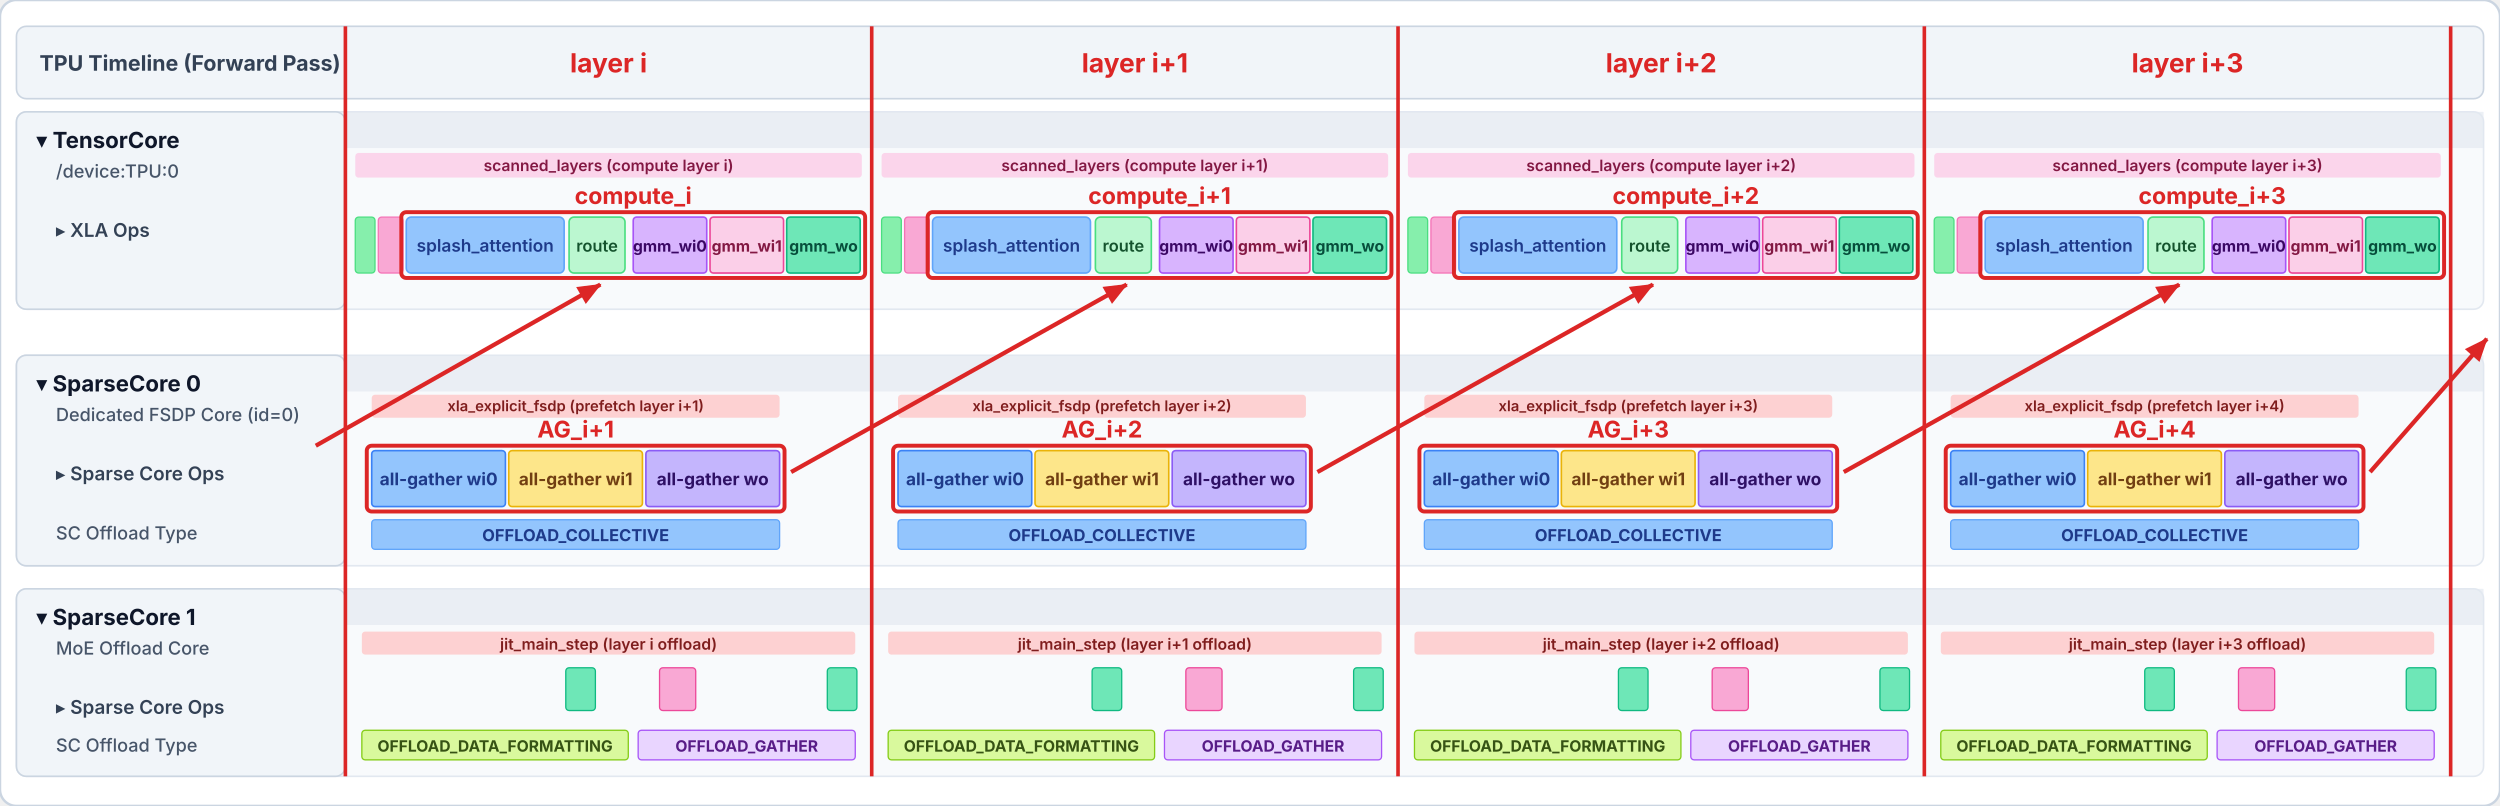
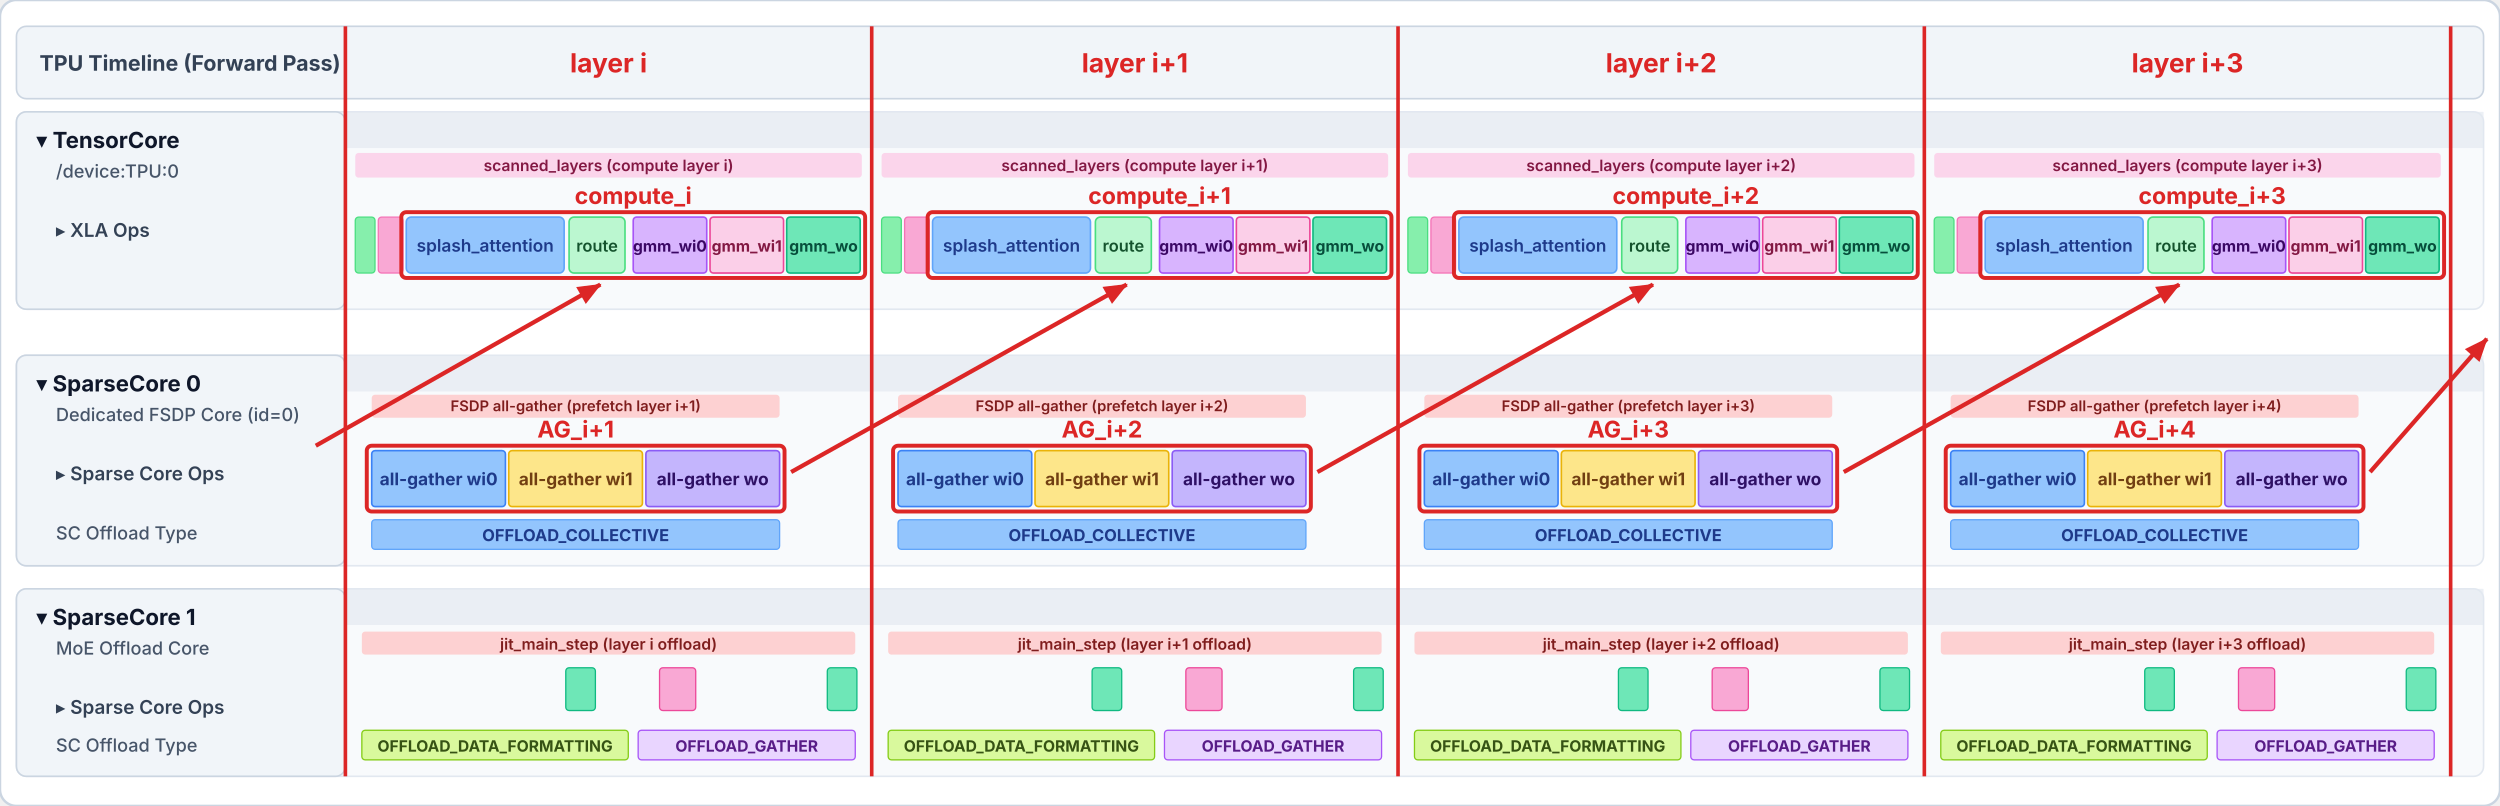
<svg xmlns="http://www.w3.org/2000/svg" viewBox="0 0 1520 490" width="100%" height="100%" font-family="Inter, -apple-system, BlinkMacSystemFont, 'Segoe UI', Roboto, Helvetica, Arial, sans-serif">
  <defs>
    <marker id="red-arrow" viewBox="0 0 10 10" refX="8.5" refY="5" markerWidth="6.5" markerHeight="6.5" orient="auto-start-reverse">
      <path d="M 0.5 1.5 L 9 5 L 0.5 8.5 z" fill="#dc2626" />
    </marker>
  </defs>
  <rect x="0" y="0" width="1520" height="490" rx="10" fill="#ffffff" stroke="#cbd5e1" stroke-width="1.5" />
  <rect x="10" y="16" width="1500" height="44" rx="6" fill="#f1f5f9" stroke="#cbd5e1" stroke-width="1" />
  <text x="24" y="43" font-size="13" font-weight="700" fill="#334155">TPU Timeline (Forward Pass)</text>
  <rect x="10" y="68" width="1500" height="120" rx="6" fill="#f8fafc" stroke="#e2e8f0" stroke-width="1" />
  <rect x="10" y="68" width="200" height="120" rx="6" fill="#f1f5f9" stroke="#cbd5e1" stroke-width="1" />
  <rect x="210" y="68" width="1300" height="22" fill="#e2e8f0" opacity="0.65" />
  <text x="22" y="90" font-size="13.5" font-weight="700" fill="#0f172a">▾ TensorCore</text>
  <text x="34" y="108" font-size="11" font-weight="500" fill="#475569">/device:TPU:0</text>
  <text x="34" y="144" font-size="11.5" font-weight="600" fill="#334155">▸ XLA Ops</text>
  <rect x="10" y="216" width="1500" height="128" rx="6" fill="#f8fafc" stroke="#e2e8f0" stroke-width="1" />
  <rect x="10" y="216" width="200" height="128" rx="6" fill="#f1f5f9" stroke="#cbd5e1" stroke-width="1" />
  <rect x="210" y="216" width="1300" height="22" fill="#e2e8f0" opacity="0.65" />
  <text x="22" y="238" font-size="13.5" font-weight="700" fill="#0f172a">▾ SparseCore 0</text>
  <text x="34" y="256" font-size="11" font-weight="500" fill="#475569">Dedicated FSDP Core (id=0)</text>
  <text x="34" y="292" font-size="11.5" font-weight="600" fill="#334155">▸ Sparse Core Ops</text>
  <rect x="10" y="358" width="1500" height="114" rx="6" fill="#f8fafc" stroke="#e2e8f0" stroke-width="1" />
  <rect x="10" y="358" width="200" height="114" rx="6" fill="#f1f5f9" stroke="#cbd5e1" stroke-width="1" />
  <rect x="210" y="358" width="1300" height="22" fill="#e2e8f0" opacity="0.65" />
  <text x="22" y="380" font-size="13.5" font-weight="700" fill="#0f172a">▾ SparseCore 1</text>
  <text x="34" y="398" font-size="11" font-weight="500" fill="#475569">MoE Offload Core</text>
  <text x="34" y="434" font-size="11.5" font-weight="600" fill="#334155">▸ Sparse Core Ops</text>
  <text x="34" y="328" font-size="11" font-weight="500" fill="#475569">SC Offload Type</text>
  <text x="34" y="457" font-size="11" font-weight="500" fill="#475569">SC Offload Type</text>
  <text x="370.0" y="44" font-size="16" font-weight="700" fill="#dc2626" text-anchor="middle">layer i</text>
  <rect x="216" y="93" width="308" height="15" rx="2" fill="#fbcfe8" opacity="0.85" />
  <text x="370.0" y="104" font-size="9.5" font-weight="600" fill="#831843" text-anchor="middle">scanned_layers (compute layer i)</text>
  <rect x="216" y="132" width="12" height="34" rx="2" fill="#86efac" stroke="#4ade80" stroke-width="0.8" />
  <rect x="230" y="132" width="15" height="34" rx="2" fill="#f9a8d4" stroke="#f472b6" stroke-width="0.8" />
  <rect x="247" y="132" width="96" height="34" rx="3" fill="#93c5fd" stroke="#60a5fa" stroke-width="1" />
  <text x="295.0" y="153" font-size="10.5" font-weight="600" fill="#1e3a8a" text-anchor="middle">splash_attention</text>
  <rect x="346" y="132" width="34" height="34" rx="3" fill="#bbf7d0" stroke="#4ade80" stroke-width="1" />
  <text x="363.0" y="153" font-size="10" font-weight="600" fill="#14532d" text-anchor="middle">route</text>
  <rect x="385.0" y="132" width="44.7" height="34" rx="2" fill="#d8b4fe" stroke="#a855f7" stroke-width="1" />
  <text x="407.3" y="153" font-size="9.5" font-weight="700" fill="#3b0764" text-anchor="middle">gmm_wi0</text>
  <rect x="431.7" y="132" width="44.7" height="34" rx="2" fill="#fbcfe8" stroke="#ec4899" stroke-width="1" />
  <text x="454.0" y="153" font-size="9.5" font-weight="700" fill="#831843" text-anchor="middle">gmm_wi1</text>
  <rect x="478.3" y="132" width="44.7" height="34" rx="2" fill="#6ee7b7" stroke="#10b981" stroke-width="1" />
  <text x="500.7" y="153" font-size="9.5" font-weight="700" fill="#064e3b" text-anchor="middle">gmm_wo</text>
  <rect x="244" y="129" width="282" height="40" rx="3" fill="none" stroke="#dc2626" stroke-width="2.4" />
  <text x="385.0" y="124" font-size="14" font-weight="700" fill="#dc2626" text-anchor="middle">compute_i</text>
  <rect x="226" y="240" width="248" height="14" rx="2" fill="#fecaca" opacity="0.85" />
-   <text x="350.0" y="250" font-size="9" font-weight="600" fill="#7f1d1d" text-anchor="middle">xla_explicit_fsdp (prefetch layer i+1)</text>
+   <text x="350.0" y="250" font-size="9" font-weight="600" fill="#7f1d1d" text-anchor="middle">FSDP all-gather (prefetch layer i+1)</text>
  <rect x="226.0" y="274" width="81.3" height="34" rx="2" fill="#93c5fd" stroke="#3b82f6" stroke-width="1" />
  <text x="266.7" y="295" font-size="10.5" font-weight="700" fill="#1e3a8a" text-anchor="middle">all-gather wi0</text>
  <rect x="309.3" y="274" width="81.3" height="34" rx="2" fill="#fde68a" stroke="#eab308" stroke-width="1" />
  <text x="350.0" y="295" font-size="10.5" font-weight="700" fill="#713f12" text-anchor="middle">all-gather wi1</text>
  <rect x="392.7" y="274" width="81.3" height="34" rx="2" fill="#c4b5fd" stroke="#8b5cf6" stroke-width="1" />
  <text x="433.3" y="295" font-size="10.5" font-weight="700" fill="#2e1065" text-anchor="middle">all-gather wo</text>
  <rect x="223" y="271" width="254" height="40" rx="3" fill="none" stroke="#dc2626" stroke-width="2.4" />
  <text x="350.0" y="266" font-size="14" font-weight="700" fill="#dc2626" text-anchor="middle">AG_i+1</text>
  <rect x="226" y="316" width="248" height="18" rx="2" fill="#93c5fd" stroke="#60a5fa" stroke-width="0.8" />
  <text x="350.0" y="329" font-size="10" font-weight="700" fill="#1e3a8a" text-anchor="middle">OFFLOAD_COLLECTIVE</text>
  <rect x="220" y="384" width="300" height="14" rx="2" fill="#fecaca" opacity="0.85" />
  <text x="370.0" y="395" font-size="9.5" font-weight="600" fill="#7f1d1d" text-anchor="middle">jit_main_step (layer i offload)</text>
  <rect x="344" y="406" width="18" height="26" rx="2" fill="#6ee7b7" stroke="#10b981" stroke-width="0.8" />
  <rect x="401" y="406" width="22" height="26" rx="2" fill="#f9a8d4" stroke="#ec4899" stroke-width="0.8" />
  <rect x="503" y="406" width="18" height="26" rx="2" fill="#6ee7b7" stroke="#10b981" stroke-width="0.8" />
  <rect x="220" y="444" width="162" height="18" rx="2" fill="#d9f99d" stroke="#84cc16" stroke-width="0.8" />
  <text x="301.0" y="457" font-size="9.5" font-weight="700" fill="#365314" text-anchor="middle">OFFLOAD_DATA_FORMATTING</text>
  <rect x="388" y="444" width="132" height="18" rx="2" fill="#e9d5ff" stroke="#a855f7" stroke-width="0.8" />
  <text x="454.0" y="457" font-size="9.5" font-weight="700" fill="#581c87" text-anchor="middle">OFFLOAD_GATHER</text>
  <text x="690.0" y="44" font-size="16" font-weight="700" fill="#dc2626" text-anchor="middle">layer i+1</text>
  <rect x="536" y="93" width="308" height="15" rx="2" fill="#fbcfe8" opacity="0.85" />
  <text x="690.0" y="104" font-size="9.5" font-weight="600" fill="#831843" text-anchor="middle">scanned_layers (compute layer i+1)</text>
  <rect x="536" y="132" width="12" height="34" rx="2" fill="#86efac" stroke="#4ade80" stroke-width="0.8" />
  <rect x="550" y="132" width="15" height="34" rx="2" fill="#f9a8d4" stroke="#f472b6" stroke-width="0.8" />
  <rect x="567" y="132" width="96" height="34" rx="3" fill="#93c5fd" stroke="#60a5fa" stroke-width="1" />
  <text x="615.0" y="153" font-size="10.5" font-weight="600" fill="#1e3a8a" text-anchor="middle">splash_attention</text>
  <rect x="666" y="132" width="34" height="34" rx="3" fill="#bbf7d0" stroke="#4ade80" stroke-width="1" />
  <text x="683.0" y="153" font-size="10" font-weight="600" fill="#14532d" text-anchor="middle">route</text>
  <rect x="705.0" y="132" width="44.7" height="34" rx="2" fill="#d8b4fe" stroke="#a855f7" stroke-width="1" />
  <text x="727.3" y="153" font-size="9.5" font-weight="700" fill="#3b0764" text-anchor="middle">gmm_wi0</text>
  <rect x="751.7" y="132" width="44.7" height="34" rx="2" fill="#fbcfe8" stroke="#ec4899" stroke-width="1" />
  <text x="774.0" y="153" font-size="9.5" font-weight="700" fill="#831843" text-anchor="middle">gmm_wi1</text>
  <rect x="798.3" y="132" width="44.7" height="34" rx="2" fill="#6ee7b7" stroke="#10b981" stroke-width="1" />
  <text x="820.7" y="153" font-size="9.5" font-weight="700" fill="#064e3b" text-anchor="middle">gmm_wo</text>
  <rect x="564" y="129" width="282" height="40" rx="3" fill="none" stroke="#dc2626" stroke-width="2.4" />
  <text x="705.0" y="124" font-size="14" font-weight="700" fill="#dc2626" text-anchor="middle">compute_i+1</text>
  <rect x="546" y="240" width="248" height="14" rx="2" fill="#fecaca" opacity="0.85" />
-   <text x="670.0" y="250" font-size="9" font-weight="600" fill="#7f1d1d" text-anchor="middle">xla_explicit_fsdp (prefetch layer i+2)</text>
+   <text x="670.0" y="250" font-size="9" font-weight="600" fill="#7f1d1d" text-anchor="middle">FSDP all-gather (prefetch layer i+2)</text>
  <rect x="546.0" y="274" width="81.3" height="34" rx="2" fill="#93c5fd" stroke="#3b82f6" stroke-width="1" />
  <text x="586.7" y="295" font-size="10.5" font-weight="700" fill="#1e3a8a" text-anchor="middle">all-gather wi0</text>
  <rect x="629.3" y="274" width="81.3" height="34" rx="2" fill="#fde68a" stroke="#eab308" stroke-width="1" />
  <text x="670.0" y="295" font-size="10.5" font-weight="700" fill="#713f12" text-anchor="middle">all-gather wi1</text>
  <rect x="712.7" y="274" width="81.3" height="34" rx="2" fill="#c4b5fd" stroke="#8b5cf6" stroke-width="1" />
  <text x="753.3" y="295" font-size="10.5" font-weight="700" fill="#2e1065" text-anchor="middle">all-gather wo</text>
  <rect x="543" y="271" width="254" height="40" rx="3" fill="none" stroke="#dc2626" stroke-width="2.4" />
  <text x="670.0" y="266" font-size="14" font-weight="700" fill="#dc2626" text-anchor="middle">AG_i+2</text>
  <rect x="546" y="316" width="248" height="18" rx="2" fill="#93c5fd" stroke="#60a5fa" stroke-width="0.8" />
  <text x="670.0" y="329" font-size="10" font-weight="700" fill="#1e3a8a" text-anchor="middle">OFFLOAD_COLLECTIVE</text>
  <rect x="540" y="384" width="300" height="14" rx="2" fill="#fecaca" opacity="0.85" />
  <text x="690.0" y="395" font-size="9.5" font-weight="600" fill="#7f1d1d" text-anchor="middle">jit_main_step (layer i+1 offload)</text>
  <rect x="664" y="406" width="18" height="26" rx="2" fill="#6ee7b7" stroke="#10b981" stroke-width="0.8" />
  <rect x="721" y="406" width="22" height="26" rx="2" fill="#f9a8d4" stroke="#ec4899" stroke-width="0.8" />
  <rect x="823" y="406" width="18" height="26" rx="2" fill="#6ee7b7" stroke="#10b981" stroke-width="0.8" />
  <rect x="540" y="444" width="162" height="18" rx="2" fill="#d9f99d" stroke="#84cc16" stroke-width="0.8" />
  <text x="621.0" y="457" font-size="9.5" font-weight="700" fill="#365314" text-anchor="middle">OFFLOAD_DATA_FORMATTING</text>
  <rect x="708" y="444" width="132" height="18" rx="2" fill="#e9d5ff" stroke="#a855f7" stroke-width="0.8" />
  <text x="774.0" y="457" font-size="9.5" font-weight="700" fill="#581c87" text-anchor="middle">OFFLOAD_GATHER</text>
  <text x="1010.0" y="44" font-size="16" font-weight="700" fill="#dc2626" text-anchor="middle">layer i+2</text>
  <rect x="856" y="93" width="308" height="15" rx="2" fill="#fbcfe8" opacity="0.85" />
  <text x="1010.0" y="104" font-size="9.5" font-weight="600" fill="#831843" text-anchor="middle">scanned_layers (compute layer i+2)</text>
  <rect x="856" y="132" width="12" height="34" rx="2" fill="#86efac" stroke="#4ade80" stroke-width="0.8" />
  <rect x="870" y="132" width="15" height="34" rx="2" fill="#f9a8d4" stroke="#f472b6" stroke-width="0.8" />
  <rect x="887" y="132" width="96" height="34" rx="3" fill="#93c5fd" stroke="#60a5fa" stroke-width="1" />
  <text x="935.0" y="153" font-size="10.5" font-weight="600" fill="#1e3a8a" text-anchor="middle">splash_attention</text>
  <rect x="986" y="132" width="34" height="34" rx="3" fill="#bbf7d0" stroke="#4ade80" stroke-width="1" />
  <text x="1003.0" y="153" font-size="10" font-weight="600" fill="#14532d" text-anchor="middle">route</text>
  <rect x="1025.0" y="132" width="44.7" height="34" rx="2" fill="#d8b4fe" stroke="#a855f7" stroke-width="1" />
  <text x="1047.3" y="153" font-size="9.5" font-weight="700" fill="#3b0764" text-anchor="middle">gmm_wi0</text>
  <rect x="1071.7" y="132" width="44.7" height="34" rx="2" fill="#fbcfe8" stroke="#ec4899" stroke-width="1" />
  <text x="1094.0" y="153" font-size="9.5" font-weight="700" fill="#831843" text-anchor="middle">gmm_wi1</text>
  <rect x="1118.3" y="132" width="44.7" height="34" rx="2" fill="#6ee7b7" stroke="#10b981" stroke-width="1" />
  <text x="1140.7" y="153" font-size="9.5" font-weight="700" fill="#064e3b" text-anchor="middle">gmm_wo</text>
  <rect x="884" y="129" width="282" height="40" rx="3" fill="none" stroke="#dc2626" stroke-width="2.4" />
  <text x="1025.0" y="124" font-size="14" font-weight="700" fill="#dc2626" text-anchor="middle">compute_i+2</text>
  <rect x="866" y="240" width="248" height="14" rx="2" fill="#fecaca" opacity="0.85" />
-   <text x="990.0" y="250" font-size="9" font-weight="600" fill="#7f1d1d" text-anchor="middle">xla_explicit_fsdp (prefetch layer i+3)</text>
+   <text x="990.0" y="250" font-size="9" font-weight="600" fill="#7f1d1d" text-anchor="middle">FSDP all-gather (prefetch layer i+3)</text>
  <rect x="866.0" y="274" width="81.3" height="34" rx="2" fill="#93c5fd" stroke="#3b82f6" stroke-width="1" />
  <text x="906.7" y="295" font-size="10.5" font-weight="700" fill="#1e3a8a" text-anchor="middle">all-gather wi0</text>
  <rect x="949.3" y="274" width="81.3" height="34" rx="2" fill="#fde68a" stroke="#eab308" stroke-width="1" />
  <text x="990.0" y="295" font-size="10.5" font-weight="700" fill="#713f12" text-anchor="middle">all-gather wi1</text>
  <rect x="1032.7" y="274" width="81.3" height="34" rx="2" fill="#c4b5fd" stroke="#8b5cf6" stroke-width="1" />
  <text x="1073.3" y="295" font-size="10.5" font-weight="700" fill="#2e1065" text-anchor="middle">all-gather wo</text>
  <rect x="863" y="271" width="254" height="40" rx="3" fill="none" stroke="#dc2626" stroke-width="2.4" />
  <text x="990.0" y="266" font-size="14" font-weight="700" fill="#dc2626" text-anchor="middle">AG_i+3</text>
  <rect x="866" y="316" width="248" height="18" rx="2" fill="#93c5fd" stroke="#60a5fa" stroke-width="0.8" />
  <text x="990.0" y="329" font-size="10" font-weight="700" fill="#1e3a8a" text-anchor="middle">OFFLOAD_COLLECTIVE</text>
  <rect x="860" y="384" width="300" height="14" rx="2" fill="#fecaca" opacity="0.85" />
  <text x="1010.0" y="395" font-size="9.5" font-weight="600" fill="#7f1d1d" text-anchor="middle">jit_main_step (layer i+2 offload)</text>
  <rect x="984" y="406" width="18" height="26" rx="2" fill="#6ee7b7" stroke="#10b981" stroke-width="0.8" />
  <rect x="1041" y="406" width="22" height="26" rx="2" fill="#f9a8d4" stroke="#ec4899" stroke-width="0.8" />
  <rect x="1143" y="406" width="18" height="26" rx="2" fill="#6ee7b7" stroke="#10b981" stroke-width="0.8" />
  <rect x="860" y="444" width="162" height="18" rx="2" fill="#d9f99d" stroke="#84cc16" stroke-width="0.8" />
  <text x="941.0" y="457" font-size="9.5" font-weight="700" fill="#365314" text-anchor="middle">OFFLOAD_DATA_FORMATTING</text>
  <rect x="1028" y="444" width="132" height="18" rx="2" fill="#e9d5ff" stroke="#a855f7" stroke-width="0.8" />
  <text x="1094.0" y="457" font-size="9.5" font-weight="700" fill="#581c87" text-anchor="middle">OFFLOAD_GATHER</text>
  <text x="1330.0" y="44" font-size="16" font-weight="700" fill="#dc2626" text-anchor="middle">layer i+3</text>
  <rect x="1176" y="93" width="308" height="15" rx="2" fill="#fbcfe8" opacity="0.85" />
  <text x="1330.0" y="104" font-size="9.5" font-weight="600" fill="#831843" text-anchor="middle">scanned_layers (compute layer i+3)</text>
  <rect x="1176" y="132" width="12" height="34" rx="2" fill="#86efac" stroke="#4ade80" stroke-width="0.8" />
  <rect x="1190" y="132" width="15" height="34" rx="2" fill="#f9a8d4" stroke="#f472b6" stroke-width="0.8" />
  <rect x="1207" y="132" width="96" height="34" rx="3" fill="#93c5fd" stroke="#60a5fa" stroke-width="1" />
  <text x="1255.0" y="153" font-size="10.5" font-weight="600" fill="#1e3a8a" text-anchor="middle">splash_attention</text>
  <rect x="1306" y="132" width="34" height="34" rx="3" fill="#bbf7d0" stroke="#4ade80" stroke-width="1" />
  <text x="1323.0" y="153" font-size="10" font-weight="600" fill="#14532d" text-anchor="middle">route</text>
  <rect x="1345.0" y="132" width="44.7" height="34" rx="2" fill="#d8b4fe" stroke="#a855f7" stroke-width="1" />
  <text x="1367.3" y="153" font-size="9.5" font-weight="700" fill="#3b0764" text-anchor="middle">gmm_wi0</text>
  <rect x="1391.7" y="132" width="44.7" height="34" rx="2" fill="#fbcfe8" stroke="#ec4899" stroke-width="1" />
  <text x="1414.0" y="153" font-size="9.5" font-weight="700" fill="#831843" text-anchor="middle">gmm_wi1</text>
  <rect x="1438.3" y="132" width="44.7" height="34" rx="2" fill="#6ee7b7" stroke="#10b981" stroke-width="1" />
  <text x="1460.7" y="153" font-size="9.5" font-weight="700" fill="#064e3b" text-anchor="middle">gmm_wo</text>
  <rect x="1204" y="129" width="282" height="40" rx="3" fill="none" stroke="#dc2626" stroke-width="2.4" />
  <text x="1345.0" y="124" font-size="14" font-weight="700" fill="#dc2626" text-anchor="middle">compute_i+3</text>
  <rect x="1186" y="240" width="248" height="14" rx="2" fill="#fecaca" opacity="0.85" />
-   <text x="1310.0" y="250" font-size="9" font-weight="600" fill="#7f1d1d" text-anchor="middle">xla_explicit_fsdp (prefetch layer i+4)</text>
+   <text x="1310.0" y="250" font-size="9" font-weight="600" fill="#7f1d1d" text-anchor="middle">FSDP all-gather (prefetch layer i+4)</text>
  <rect x="1186.0" y="274" width="81.3" height="34" rx="2" fill="#93c5fd" stroke="#3b82f6" stroke-width="1" />
  <text x="1226.7" y="295" font-size="10.5" font-weight="700" fill="#1e3a8a" text-anchor="middle">all-gather wi0</text>
  <rect x="1269.3" y="274" width="81.3" height="34" rx="2" fill="#fde68a" stroke="#eab308" stroke-width="1" />
  <text x="1310.0" y="295" font-size="10.5" font-weight="700" fill="#713f12" text-anchor="middle">all-gather wi1</text>
  <rect x="1352.7" y="274" width="81.3" height="34" rx="2" fill="#c4b5fd" stroke="#8b5cf6" stroke-width="1" />
  <text x="1393.3" y="295" font-size="10.5" font-weight="700" fill="#2e1065" text-anchor="middle">all-gather wo</text>
  <rect x="1183" y="271" width="254" height="40" rx="3" fill="none" stroke="#dc2626" stroke-width="2.4" />
  <text x="1310.0" y="266" font-size="14" font-weight="700" fill="#dc2626" text-anchor="middle">AG_i+4</text>
  <rect x="1186" y="316" width="248" height="18" rx="2" fill="#93c5fd" stroke="#60a5fa" stroke-width="0.8" />
  <text x="1310.0" y="329" font-size="10" font-weight="700" fill="#1e3a8a" text-anchor="middle">OFFLOAD_COLLECTIVE</text>
  <rect x="1180" y="384" width="300" height="14" rx="2" fill="#fecaca" opacity="0.85" />
  <text x="1330.0" y="395" font-size="9.5" font-weight="600" fill="#7f1d1d" text-anchor="middle">jit_main_step (layer i+3 offload)</text>
  <rect x="1304" y="406" width="18" height="26" rx="2" fill="#6ee7b7" stroke="#10b981" stroke-width="0.8" />
  <rect x="1361" y="406" width="22" height="26" rx="2" fill="#f9a8d4" stroke="#ec4899" stroke-width="0.8" />
  <rect x="1463" y="406" width="18" height="26" rx="2" fill="#6ee7b7" stroke="#10b981" stroke-width="0.8" />
  <rect x="1180" y="444" width="162" height="18" rx="2" fill="#d9f99d" stroke="#84cc16" stroke-width="0.8" />
  <text x="1261.0" y="457" font-size="9.5" font-weight="700" fill="#365314" text-anchor="middle">OFFLOAD_DATA_FORMATTING</text>
  <rect x="1348" y="444" width="132" height="18" rx="2" fill="#e9d5ff" stroke="#a855f7" stroke-width="0.8" />
  <text x="1414.0" y="457" font-size="9.5" font-weight="700" fill="#581c87" text-anchor="middle">OFFLOAD_GATHER</text>
  <line x1="210" y1="16" x2="210" y2="472" stroke="#dc2626" stroke-width="2.2" />
  <line x1="530" y1="16" x2="530" y2="472" stroke="#dc2626" stroke-width="2.2" />
  <line x1="850" y1="16" x2="850" y2="472" stroke="#dc2626" stroke-width="2.2" />
  <line x1="1170" y1="16" x2="1170" y2="472" stroke="#dc2626" stroke-width="2.2" />
  <line x1="1490" y1="16" x2="1490" y2="472" stroke="#dc2626" stroke-width="2.2" />
  <line x1="192" y1="271" x2="365.0" y2="173" stroke="#dc2626" stroke-width="2.6" marker-end="url(#red-arrow)" />
  <line x1="481" y1="287.0" x2="685.0" y2="173" stroke="#dc2626" stroke-width="2.6" marker-end="url(#red-arrow)" />
  <line x1="801" y1="287.0" x2="1005.0" y2="173" stroke="#dc2626" stroke-width="2.6" marker-end="url(#red-arrow)" />
  <line x1="1121" y1="287.0" x2="1325.0" y2="173" stroke="#dc2626" stroke-width="2.6" marker-end="url(#red-arrow)" />
  <line x1="1441" y1="287.0" x2="1512" y2="206" stroke="#dc2626" stroke-width="2.6" marker-end="url(#red-arrow)" />
</svg>
